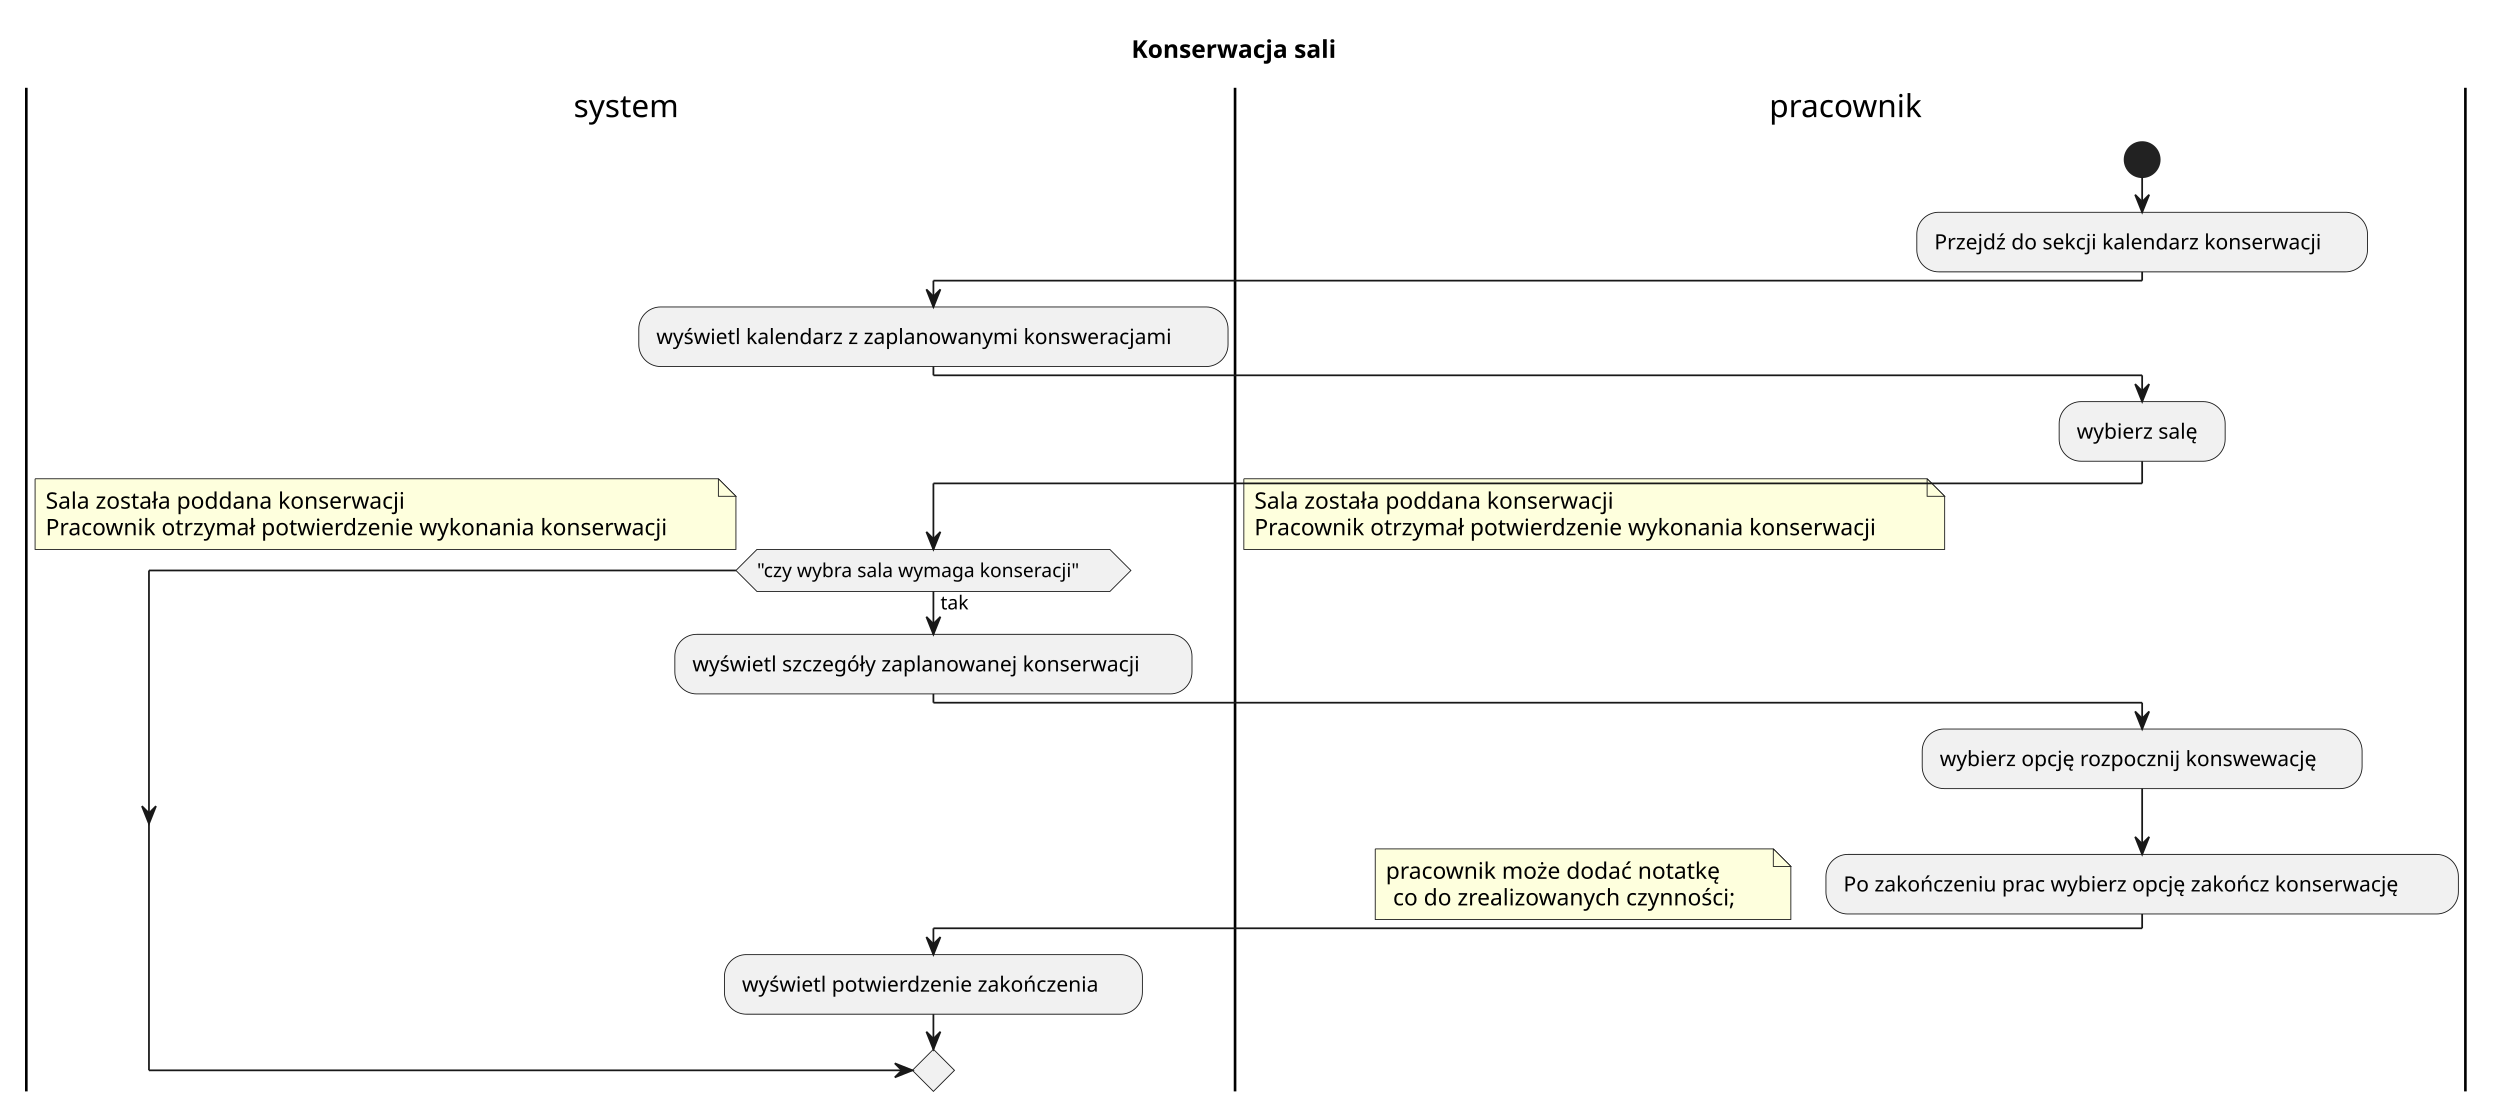
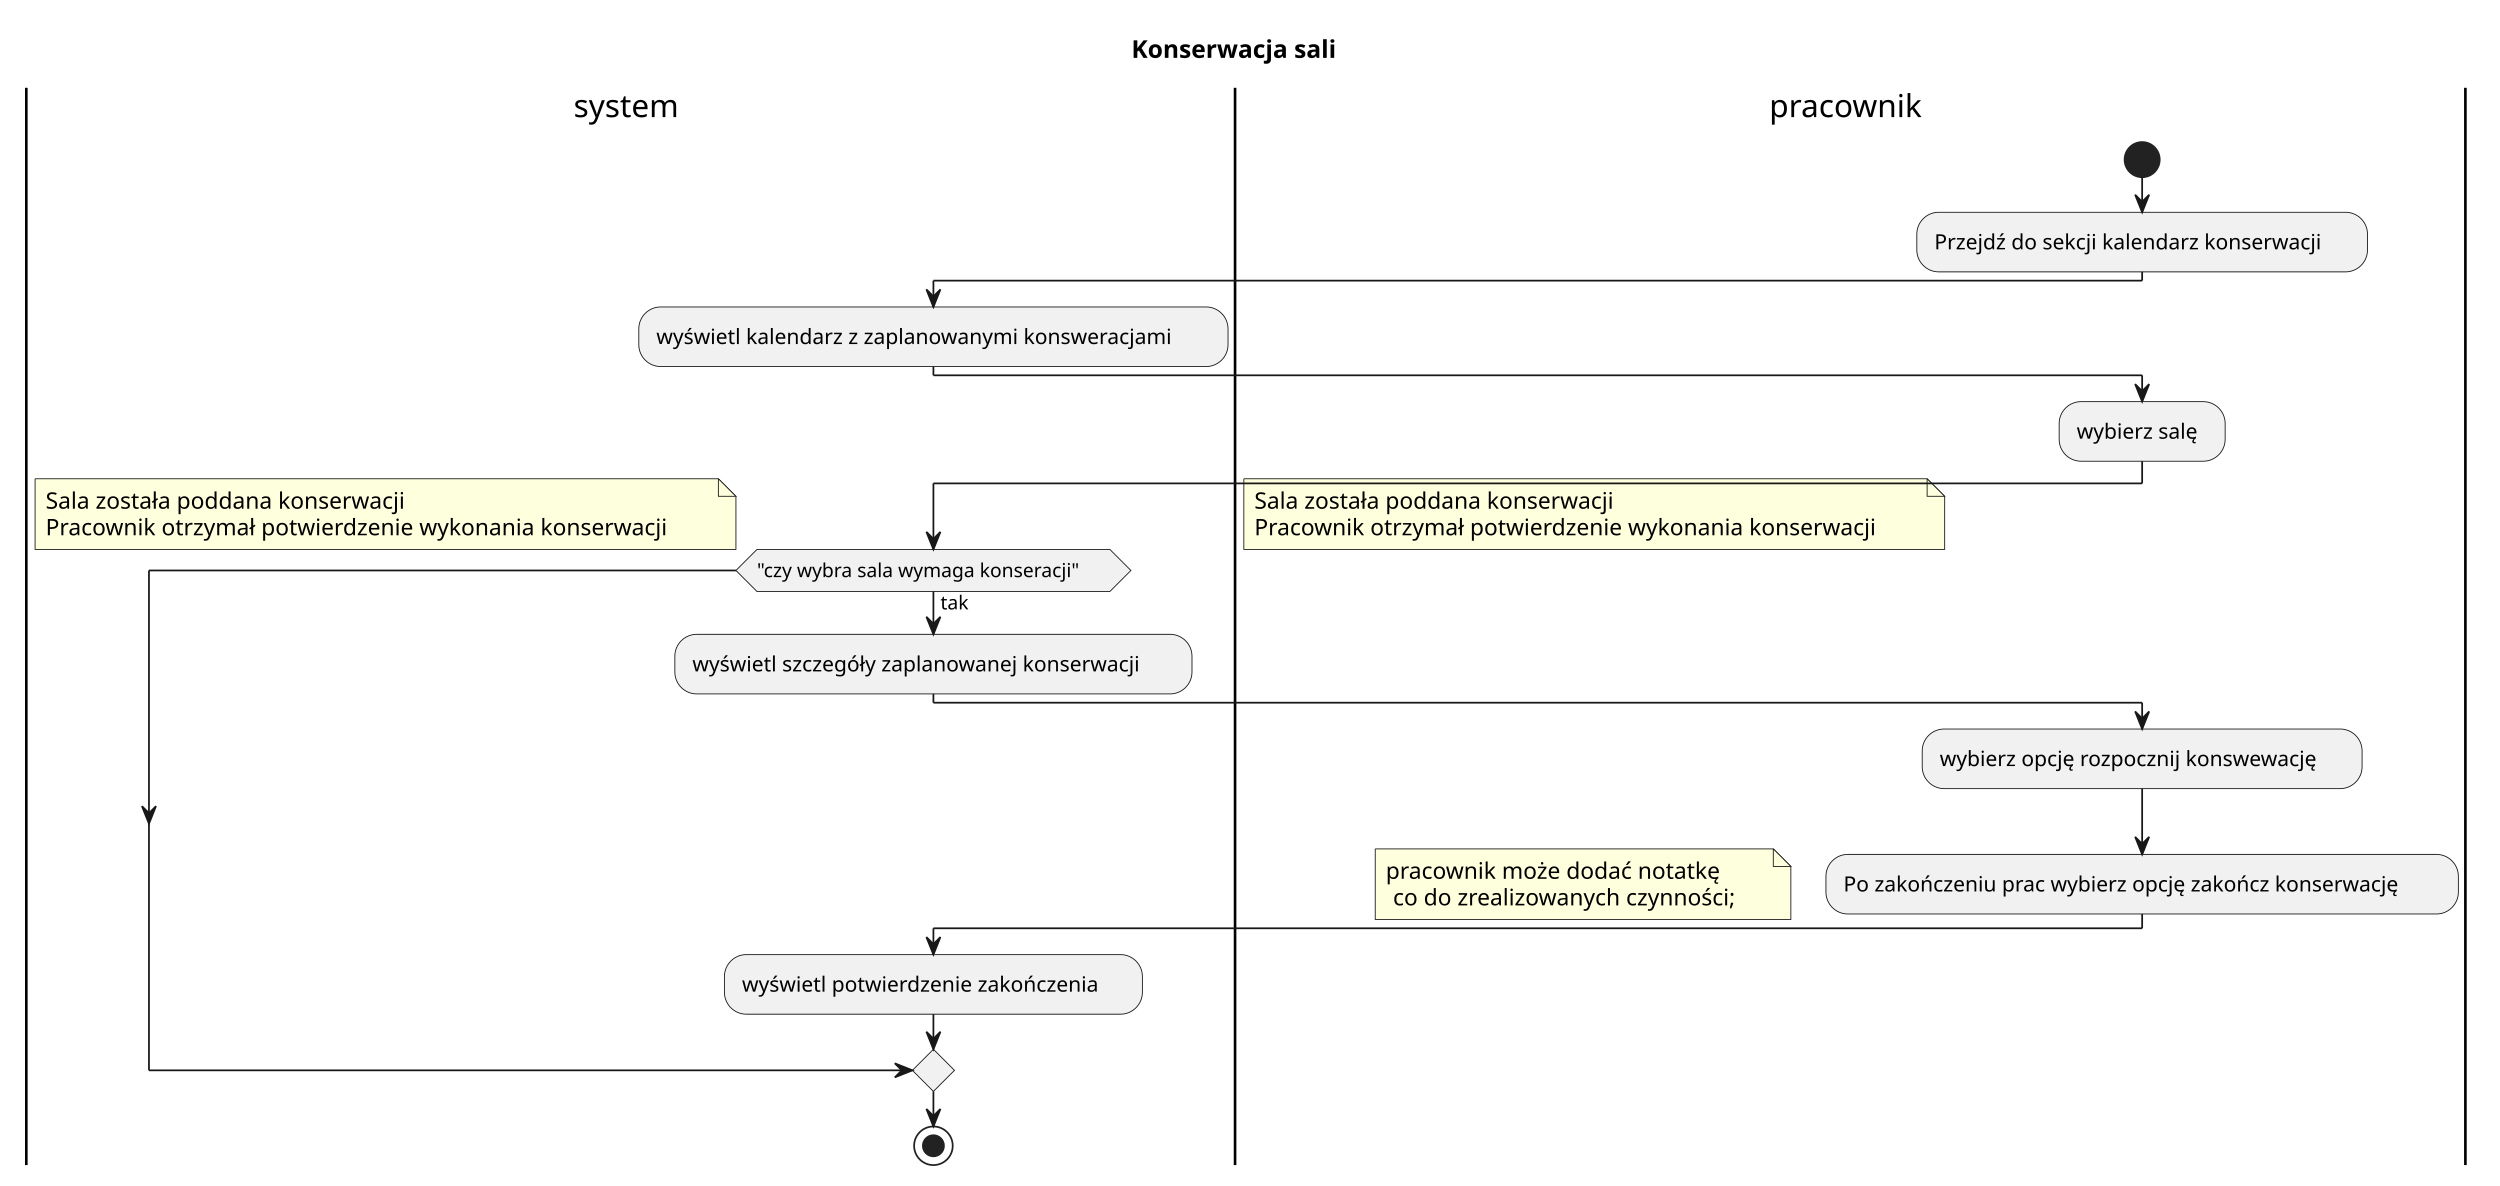
- <svg xmlns="http://www.w3.org/2000/svg" contentStyleType="text/css" height="634px" preserveAspectRatio="none" style="width:1425px;height:634px;background:#FFFFFF;" version="1.1" viewBox="0 0 1425 634" width="1425px" zoomAndPan="magnify">
+ <svg xmlns="http://www.w3.org/2000/svg" contentStyleType="text/css" height="676px" preserveAspectRatio="none" style="width:1425px;height:676px;background:#FFFFFF;" version="1.1" viewBox="0 0 1425 676" width="1425px" zoomAndPan="magnify">
  <defs />
  <g>
    <text fill="#000000" font-family="sans-serif" font-size="14" font-weight="bold" lengthAdjust="spacing" textLength="132.344" x="644.895" y="32.995">Konserwacja sali</text>
    <rect fill="none" height="20.953" style="stroke:none;stroke-width:1.0;" width="1392.133" x="15" y="50.042" />
    <rect fill="#F1F1F1" height="33.969" rx="12.5" ry="12.5" style="stroke:#181818;stroke-width:0.5;" width="335.867" x="364.114" y="174.964" />
    <text fill="#000000" font-family="sans-serif" font-size="12" lengthAdjust="spacing" textLength="315.867" x="374.114" y="196.102">wyświetl kalendarz z zaplanowanymi konsweracjami</text>
    <path d="M20,272.901 L20,313.167 L419.479,313.167 L419.479,282.901 L409.479,272.901 L20,272.901 " fill="#FEFFDD" style="stroke:#181818;stroke-width:0.5;" />
    <path d="M409.479,272.901 L409.479,282.901 L419.479,282.901 L409.479,272.901 " fill="#FEFFDD" style="stroke:#181818;stroke-width:0.5;" />
    <text fill="#000000" font-family="sans-serif" font-size="13" lengthAdjust="spacing" textLength="220.156" x="26" y="289.968">Sala została poddana konserwacji</text>
    <text fill="#000000" font-family="sans-serif" font-size="13" lengthAdjust="spacing" textLength="378.479" x="26" y="305.101">Pracownik otrzymał potwierdzenie wykonania konserwacji</text>
    <rect fill="#F1F1F1" height="33.969" rx="12.5" ry="12.5" style="stroke:#181818;stroke-width:0.5;" width="294.775" x="384.66" y="361.569" />
    <text fill="#000000" font-family="sans-serif" font-size="12" lengthAdjust="spacing" textLength="274.775" x="394.66" y="382.708">wyświetl szczegóły zaplanowanej konserwacji</text>
    <rect fill="#F1F1F1" height="33.969" rx="12.5" ry="12.5" style="stroke:#181818;stroke-width:0.5;" width="238.238" x="412.928" y="544.124" />
    <text fill="#000000" font-family="sans-serif" font-size="12" lengthAdjust="spacing" textLength="218.238" x="422.928" y="565.263">wyświetl potwierdzenie zakończenia</text>
    <polygon fill="#F1F1F1" points="431.479,313.167,632.616,313.167,644.616,325.167,632.616,337.167,431.479,337.167,419.479,325.167,431.479,313.167" style="stroke:#181818;stroke-width:0.5;" />
    <text fill="#000000" font-family="sans-serif" font-size="11" lengthAdjust="spacing" textLength="17.424" x="536.047" y="347.377">tak</text>
    <text fill="#000000" font-family="sans-serif" font-size="11" lengthAdjust="spacing" textLength="201.137" x="431.479" y="328.975">"czy wybra sala wymaga konseracji"</text>
    <polygon fill="#F1F1F1" points="532.047,598.093,544.047,610.093,532.047,622.093,520.047,610.093,532.047,598.093" style="stroke:#181818;stroke-width:0.5;" />
-     <line style="stroke:#000000;stroke-width:1.5;" x1="15" x2="15" y1="50.042" y2="622.093" />
+     <ellipse cx="532.047" cy="653.093" fill="none" rx="11" ry="11" style="stroke:#222222;stroke-width:1.0;" />
+     <ellipse cx="532.047" cy="653.093" fill="#222222" rx="6" ry="6" style="stroke:#222222;stroke-width:1.0;" />
+     <line style="stroke:#000000;stroke-width:1.5;" x1="15" x2="15" y1="50.042" y2="664.093" />
    <ellipse cx="1221.028" cy="90.995" fill="#222222" rx="10" ry="10" style="stroke:#222222;stroke-width:1.0;" />
    <rect fill="#F1F1F1" height="33.969" rx="12.5" ry="12.5" style="stroke:#181818;stroke-width:0.5;" width="256.894" x="1092.581" y="120.995" />
    <text fill="#000000" font-family="sans-serif" font-size="12" lengthAdjust="spacing" textLength="236.894" x="1102.581" y="142.134">Przejdź do sekcji kalendarz konserwacji</text>
    <rect fill="#F1F1F1" height="33.969" rx="12.5" ry="12.5" style="stroke:#181818;stroke-width:0.5;" width="94.619" x="1173.719" y="228.933" />
    <text fill="#000000" font-family="sans-serif" font-size="12" lengthAdjust="spacing" textLength="74.619" x="1183.719" y="250.071">wybierz salę</text>
    <path d="M708.981,272.901 L708.981,313.167 L1108.46,313.167 L1108.46,282.901 L1098.46,272.901 L708.981,272.901 " fill="#FEFFDD" style="stroke:#181818;stroke-width:0.5;" />
    <path d="M1098.46,272.901 L1098.46,282.901 L1108.46,282.901 L1098.46,272.901 " fill="#FEFFDD" style="stroke:#181818;stroke-width:0.5;" />
    <text fill="#000000" font-family="sans-serif" font-size="13" lengthAdjust="spacing" textLength="220.156" x="714.981" y="289.968">Sala została poddana konserwacji</text>
    <text fill="#000000" font-family="sans-serif" font-size="13" lengthAdjust="spacing" textLength="378.479" x="714.981" y="305.101">Pracownik otrzymał potwierdzenie wykonania konserwacji</text>
    <rect fill="#F1F1F1" height="33.969" rx="12.5" ry="12.5" style="stroke:#181818;stroke-width:0.5;" width="250.731" x="1095.663" y="415.538" />
    <text fill="#000000" font-family="sans-serif" font-size="12" lengthAdjust="spacing" textLength="230.731" x="1105.663" y="436.677">wybierz opcję rozpocznij konswewację</text>
    <path d="M783.888,483.858 L783.888,524.124 L1020.784,524.124 L1020.784,493.858 L1010.784,483.858 L783.888,483.858 " fill="#FEFFDD" style="stroke:#181818;stroke-width:0.5;" />
    <path d="M1010.784,483.858 L1010.784,493.858 L1020.784,493.858 L1010.784,483.858 " fill="#FEFFDD" style="stroke:#181818;stroke-width:0.5;" />
    <text fill="#000000" font-family="sans-serif" font-size="13" lengthAdjust="spacing" textLength="203.963" x="789.888" y="500.925">pracownik może dodać notatkę</text>
    <text fill="#000000" font-family="sans-serif" font-size="13" lengthAdjust="spacing" textLength="211.764" x="794.02" y="516.058">co do zrealizowanych czynności;</text>
    <rect fill="#F1F1F1" height="33.969" rx="12.5" ry="12.5" style="stroke:#181818;stroke-width:0.5;" width="360.488" x="1040.784" y="487.007" />
    <text fill="#000000" font-family="sans-serif" font-size="12" lengthAdjust="spacing" textLength="340.488" x="1050.784" y="508.146">Po zakończeniu prac wybierz opcję zakończ konserwację</text>
-     <line style="stroke:#000000;stroke-width:1.5;" x1="703.981" x2="703.981" y1="50.042" y2="622.093" />
-     <line style="stroke:#000000;stroke-width:1.5;" x1="1405.273" x2="1405.273" y1="50.042" y2="622.093" />
+     <line style="stroke:#000000;stroke-width:1.5;" x1="703.981" x2="703.981" y1="50.042" y2="664.093" />
+     <line style="stroke:#000000;stroke-width:1.5;" x1="1405.273" x2="1405.273" y1="50.042" y2="664.093" />
    <line style="stroke:#181818;stroke-width:1.0;" x1="532.047" x2="532.047" y1="337.167" y2="361.569" />
    <polygon fill="#181818" points="528.047,351.569,532.047,361.569,536.047,351.569,532.047,355.569" style="stroke:#181818;stroke-width:1.0;" />
    <line style="stroke:#181818;stroke-width:1.0;" x1="419.479" x2="84.907" y1="325.167" y2="325.167" />
    <polygon fill="#181818" points="80.907,459.507,84.907,469.507,88.907,459.507,84.907,463.507" style="stroke:#181818;stroke-width:1.0;" />
    <line style="stroke:#181818;stroke-width:1.0;" x1="84.907" x2="84.907" y1="325.167" y2="610.093" />
    <line style="stroke:#181818;stroke-width:1.0;" x1="84.907" x2="520.047" y1="610.093" y2="610.093" />
    <polygon fill="#181818" points="510.047,606.093,520.047,610.093,510.047,614.093,514.047,610.093" style="stroke:#181818;stroke-width:1.0;" />
    <line style="stroke:#181818;stroke-width:1.0;" x1="532.047" x2="532.047" y1="578.093" y2="598.093" />
    <polygon fill="#181818" points="528.047,588.093,532.047,598.093,536.047,588.093,532.047,592.093" style="stroke:#181818;stroke-width:1.0;" />
+     <line style="stroke:#181818;stroke-width:1.0;" x1="532.047" x2="532.047" y1="622.093" y2="642.093" />
+     <polygon fill="#181818" points="528.047,632.093,532.047,642.093,536.047,632.093,532.047,636.093" style="stroke:#181818;stroke-width:1.0;" />
    <line style="stroke:#181818;stroke-width:1.0;" x1="1221.028" x2="1221.028" y1="100.995" y2="120.995" />
    <polygon fill="#181818" points="1217.028,110.995,1221.028,120.995,1225.028,110.995,1221.028,114.995" style="stroke:#181818;stroke-width:1.0;" />
    <line style="stroke:#181818;stroke-width:1.0;" x1="1221.028" x2="1221.028" y1="449.507" y2="487.007" />
    <polygon fill="#181818" points="1217.028,477.007,1221.028,487.007,1225.028,477.007,1221.028,481.007" style="stroke:#181818;stroke-width:1.0;" />
    <line style="stroke:#181818;stroke-width:1.0;" x1="1221.028" x2="1221.028" y1="154.964" y2="159.964" />
    <line style="stroke:#181818;stroke-width:1.0;" x1="1221.028" x2="532.047" y1="159.964" y2="159.964" />
    <line style="stroke:#181818;stroke-width:1.0;" x1="532.047" x2="532.047" y1="159.964" y2="174.964" />
    <polygon fill="#181818" points="528.047,164.964,532.047,174.964,536.047,164.964,532.047,168.964" style="stroke:#181818;stroke-width:1.0;" />
    <line style="stroke:#181818;stroke-width:1.0;" x1="532.047" x2="532.047" y1="208.933" y2="213.933" />
    <line style="stroke:#181818;stroke-width:1.0;" x1="532.047" x2="1221.028" y1="213.933" y2="213.933" />
    <line style="stroke:#181818;stroke-width:1.0;" x1="1221.028" x2="1221.028" y1="213.933" y2="228.933" />
    <polygon fill="#181818" points="1217.028,218.933,1221.028,228.933,1225.028,218.933,1221.028,222.933" style="stroke:#181818;stroke-width:1.0;" />
    <line style="stroke:#181818;stroke-width:1.0;" x1="532.047" x2="532.047" y1="395.538" y2="400.538" />
    <line style="stroke:#181818;stroke-width:1.0;" x1="532.047" x2="1221.028" y1="400.538" y2="400.538" />
    <line style="stroke:#181818;stroke-width:1.0;" x1="1221.028" x2="1221.028" y1="400.538" y2="415.538" />
    <polygon fill="#181818" points="1217.028,405.538,1221.028,415.538,1225.028,405.538,1221.028,409.538" style="stroke:#181818;stroke-width:1.0;" />
    <line style="stroke:#181818;stroke-width:1.0;" x1="1221.028" x2="1221.028" y1="520.976" y2="529.124" />
    <line style="stroke:#181818;stroke-width:1.0;" x1="1221.028" x2="532.047" y1="529.124" y2="529.124" />
    <line style="stroke:#181818;stroke-width:1.0;" x1="532.047" x2="532.047" y1="529.124" y2="544.124" />
    <polygon fill="#181818" points="528.047,534.124,532.047,544.124,536.047,534.124,532.047,538.124" style="stroke:#181818;stroke-width:1.0;" />
    <line style="stroke:#181818;stroke-width:1.0;" x1="1221.028" x2="1221.028" y1="262.901" y2="275.534" />
    <line style="stroke:#181818;stroke-width:1.0;" x1="1221.028" x2="532.047" y1="275.534" y2="275.534" />
    <line style="stroke:#181818;stroke-width:1.0;" x1="532.047" x2="532.047" y1="275.534" y2="313.167" />
    <polygon fill="#181818" points="528.047,303.167,532.047,313.167,536.047,303.167,532.047,307.167" style="stroke:#181818;stroke-width:1.0;" />
    <text fill="#000000" font-family="sans-serif" font-size="18" lengthAdjust="spacing" textLength="65.074" x="326.953" y="66.75">system</text>
    <text fill="#000000" font-family="sans-serif" font-size="18" lengthAdjust="spacing" textLength="92.32" x="1008.467" y="66.75">pracownik</text>
  </g>
</svg>
